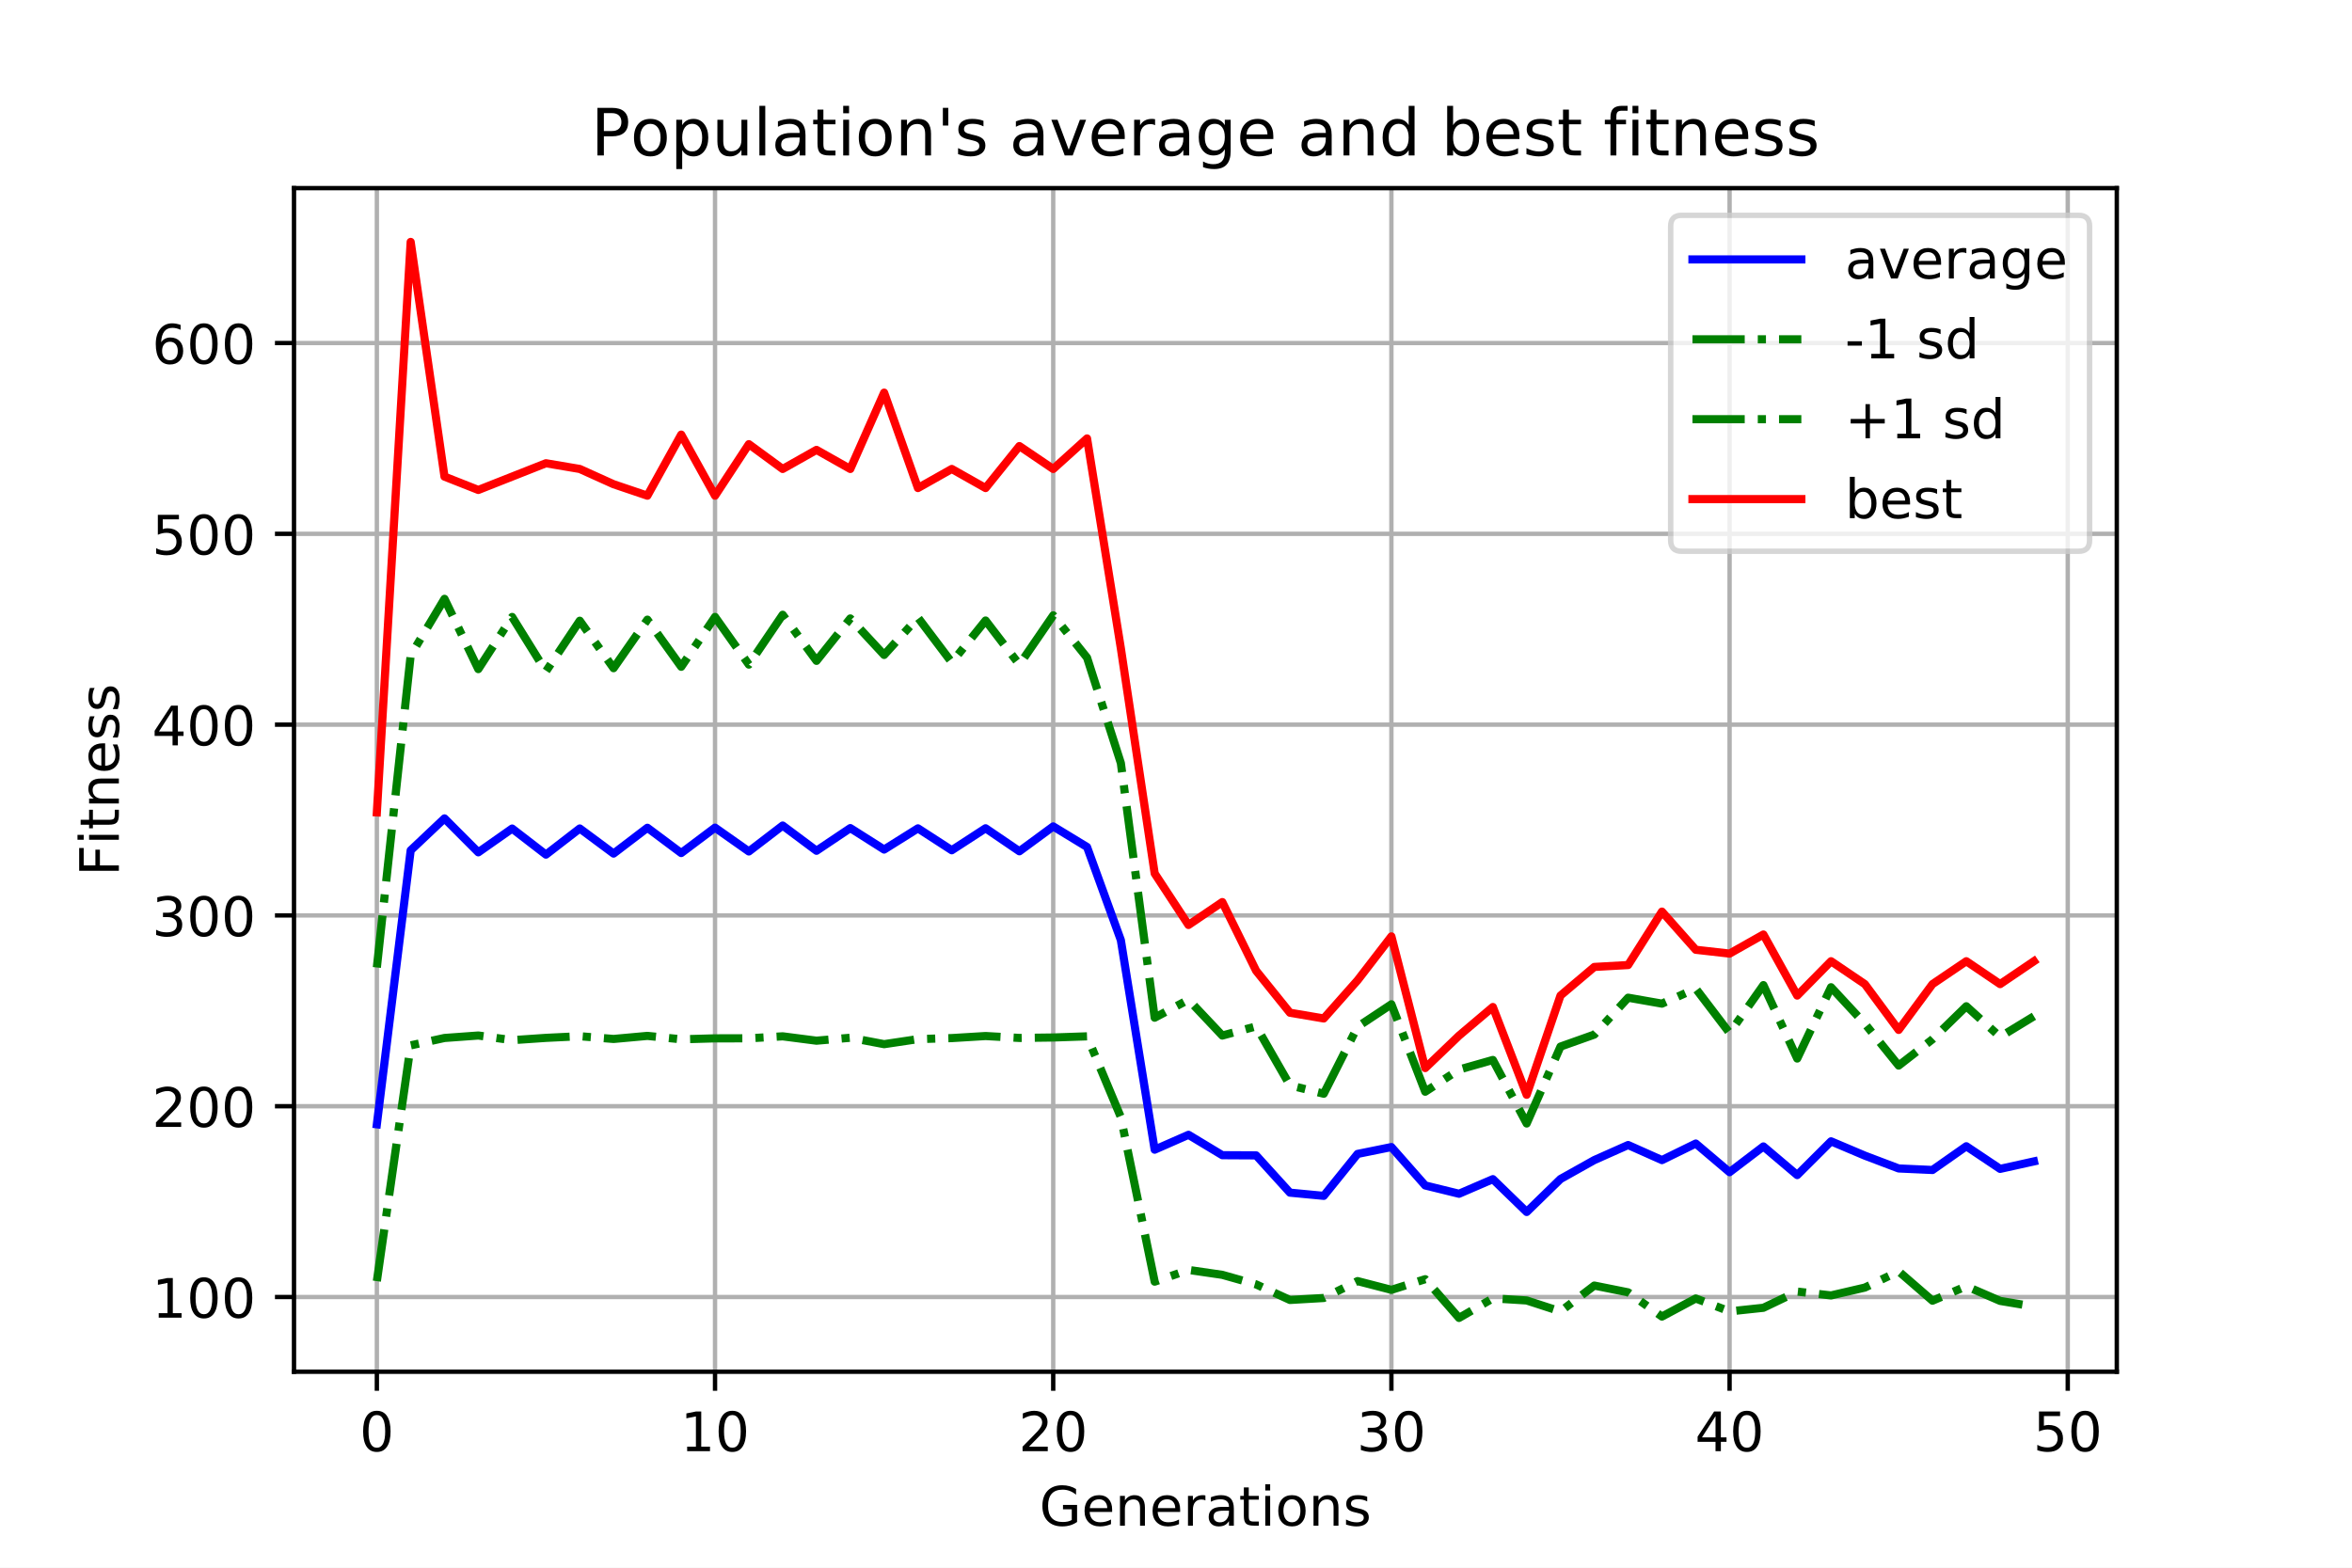
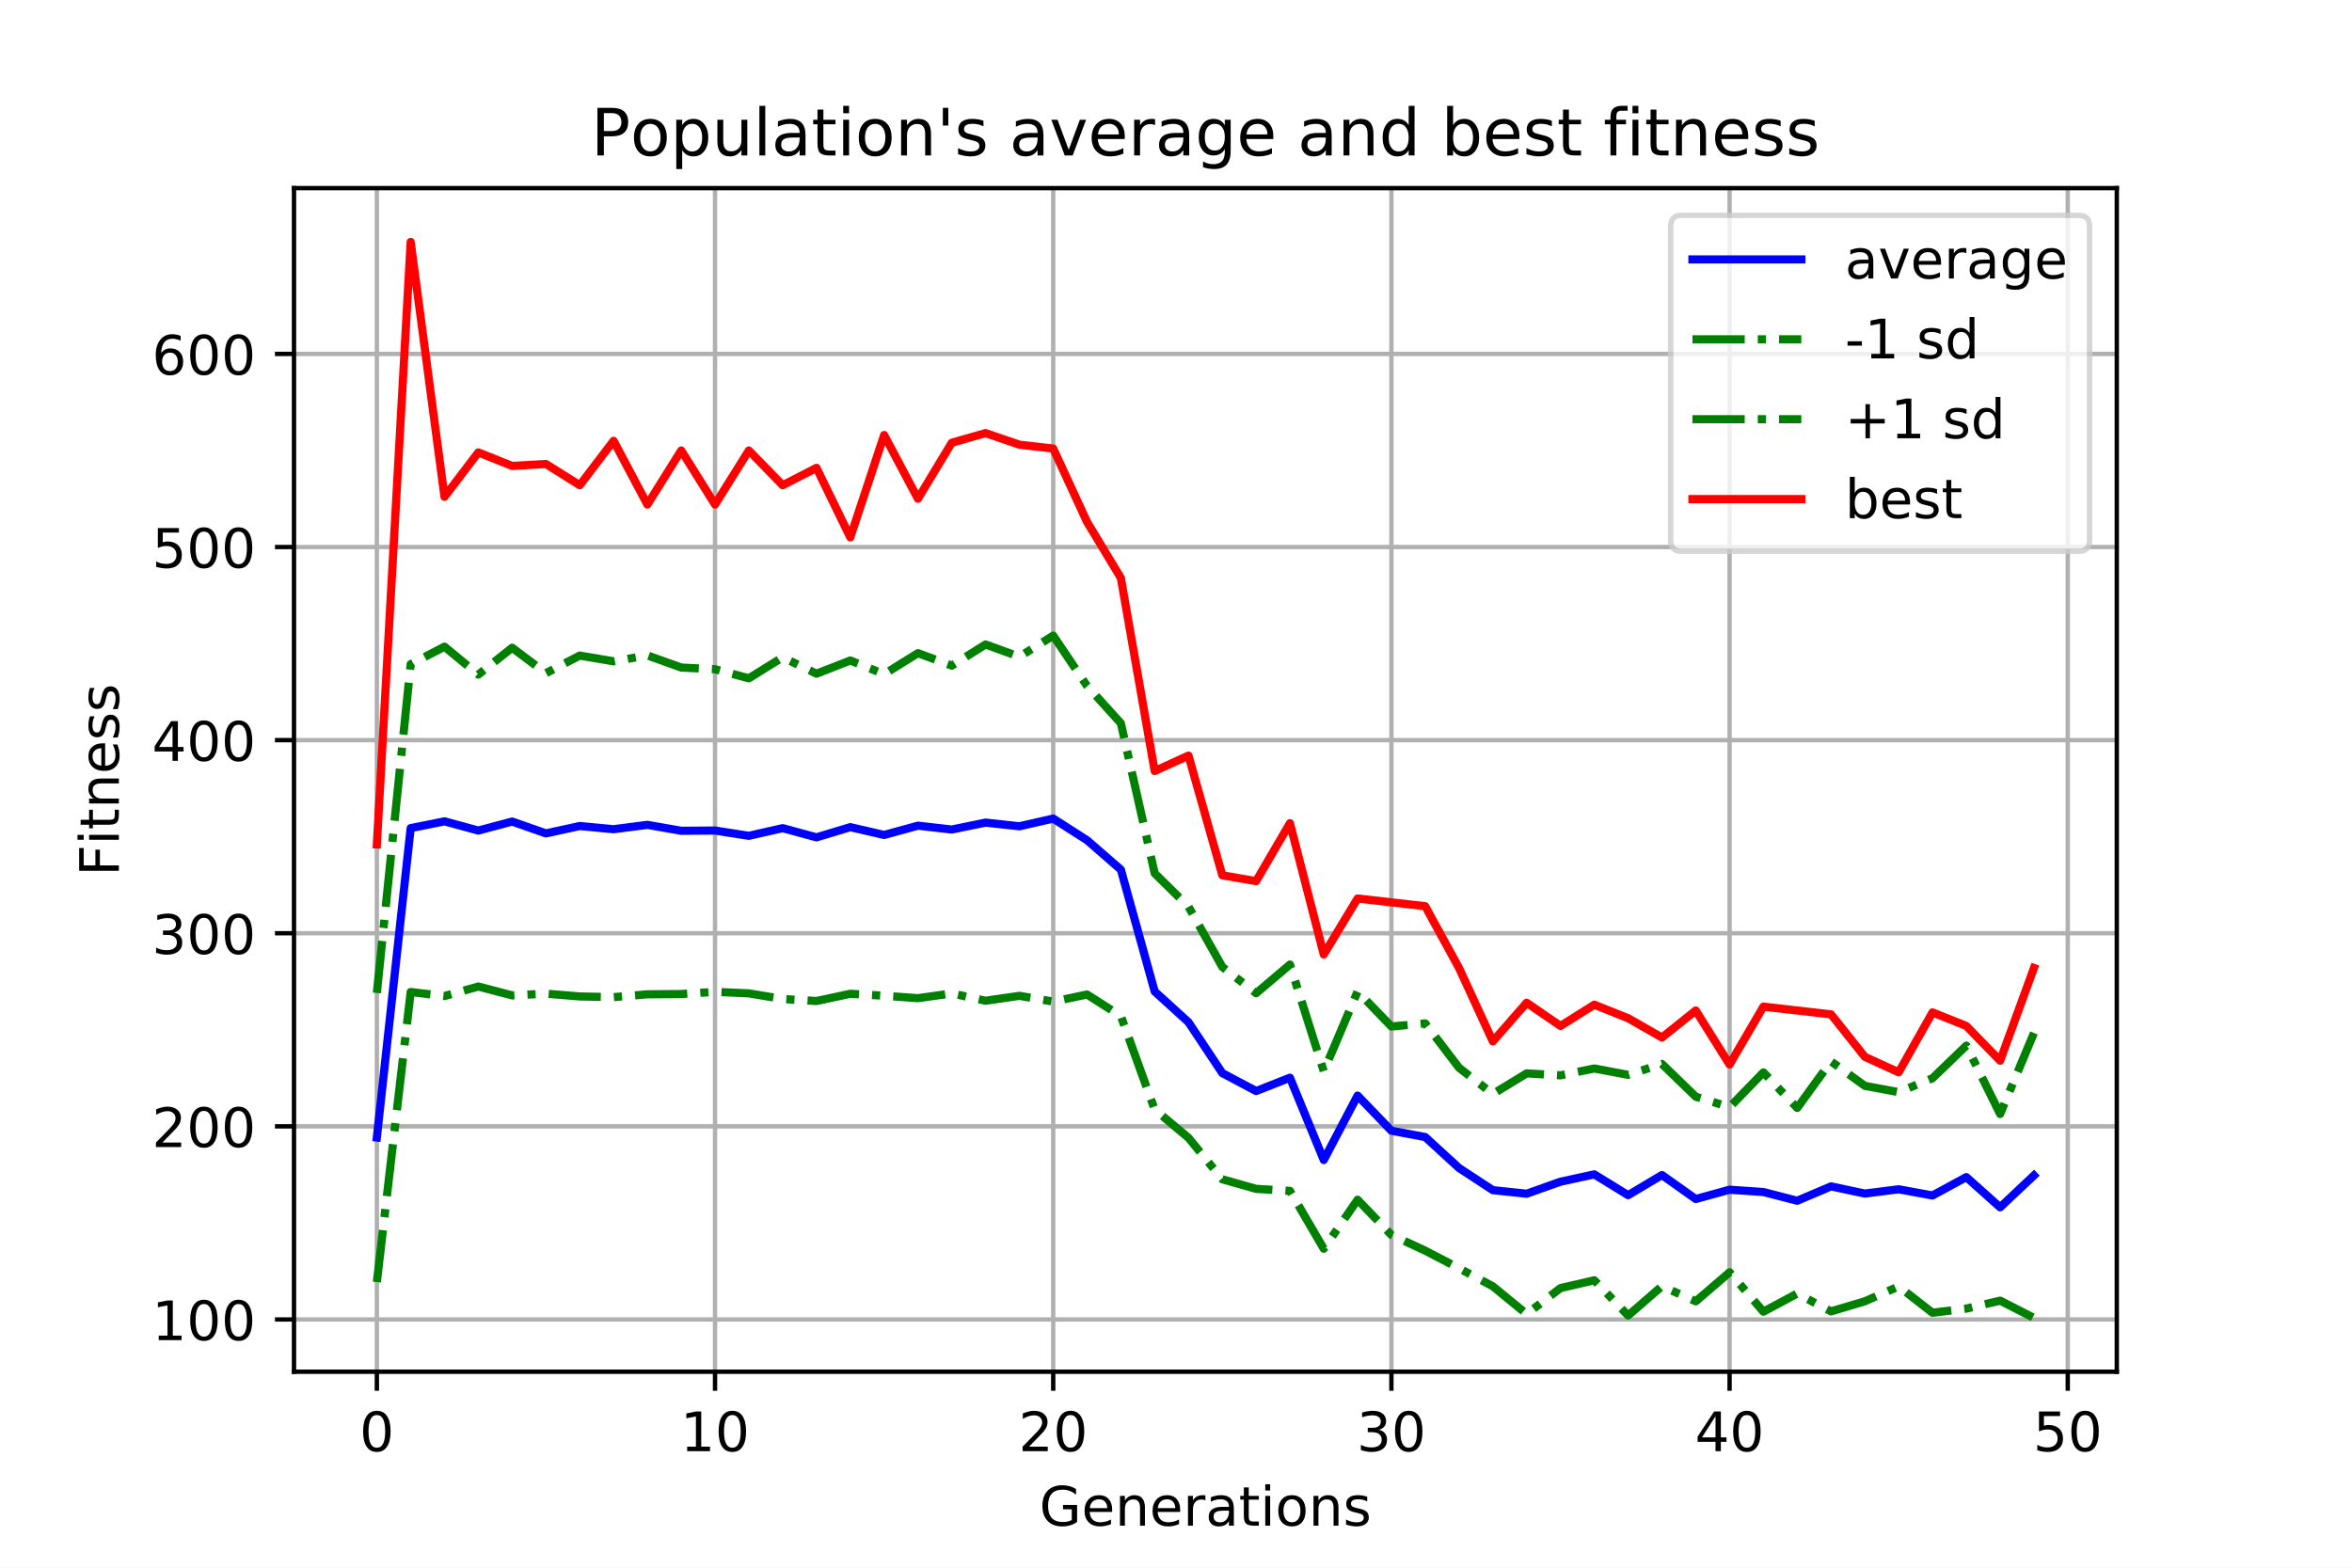
<svg xmlns="http://www.w3.org/2000/svg" xmlns:xlink="http://www.w3.org/1999/xlink" height="288pt" version="1.1" viewBox="0 0 432 288" width="432pt">
  <defs>
    <style type="text/css">
*{stroke-linecap:butt;stroke-linejoin:round;}
  </style>
  </defs>
  <g id="figure_1">
    <g id="patch_1">
      <path d="M 0 288  L 432 288  L 432 0  L 0 0  z " style="fill:#ffffff;" />
    </g>
    <g id="axes_1">
      <g id="patch_2">
        <path d="M 54 252  L 388.8 252  L 388.8 34.56  L 54 34.56  z " style="fill:#ffffff;" />
      </g>
      <g id="matplotlib.axis_1">
        <g id="xtick_1">
          <g id="line2d_1">
-             <path clip-path="url(#pca4f10afa0)" d="M 69.218 252  L 69.218 34.56  " style="fill:none;stroke:#b0b0b0;stroke-linecap:square;stroke-width:0.8;" />
+             <path clip-path="url(#pdd3e256ed2)" d="M 69.218 252  L 69.218 34.56  " style="fill:none;stroke:#b0b0b0;stroke-linecap:square;stroke-width:0.8;" />
          </g>
          <g id="line2d_2">
            <defs>
-               <path d="M 0 0  L 0 3.5  " id="mbcdd4324cb" style="stroke:#000000;stroke-width:0.8;" />
-             </defs>
-             <g>
-               <use style="stroke:#000000;stroke-width:0.8;" x="69.218" xlink:href="#mbcdd4324cb" y="252" />
+               <path d="M 0 0  L 0 3.5  " id="m3b7de9838d" style="stroke:#000000;stroke-width:0.8;" />
+             </defs>
+             <g>
+               <use style="stroke:#000000;stroke-width:0.8;" x="69.218" xlink:href="#m3b7de9838d" y="252" />
            </g>
          </g>
          <g id="text_1">
            <defs>
              <path d="M 31.781 66.406  Q 24.172 66.406 20.328 58.906  Q 16.5 51.422 16.5 36.375  Q 16.5 21.391 20.328 13.891  Q 24.172 6.391 31.781 6.391  Q 39.453 6.391 43.281 13.891  Q 47.125 21.391 47.125 36.375  Q 47.125 51.422 43.281 58.906  Q 39.453 66.406 31.781 66.406  z M 31.781 74.219  Q 44.047 74.219 50.516 64.516  Q 56.984 54.828 56.984 36.375  Q 56.984 17.969 50.516 8.266  Q 44.047 -1.422 31.781 -1.422  Q 19.531 -1.422 13.062 8.266  Q 6.594 17.969 6.594 36.375  Q 6.594 54.828 13.062 64.516  Q 19.531 74.219 31.781 74.219  z " id="DejaVuSans-30" />
            </defs>
            <g transform="translate(66.03693 266.5984)scale(0.1 -0.1)">
              <use xlink:href="#DejaVuSans-30" />
            </g>
          </g>
        </g>
        <g id="xtick_2">
          <g id="line2d_3">
-             <path clip-path="url(#pca4f10afa0)" d="M 131.333 252  L 131.333 34.56  " style="fill:none;stroke:#b0b0b0;stroke-linecap:square;stroke-width:0.8;" />
+             <path clip-path="url(#pdd3e256ed2)" d="M 131.333 252  L 131.333 34.56  " style="fill:none;stroke:#b0b0b0;stroke-linecap:square;stroke-width:0.8;" />
          </g>
          <g id="line2d_4">
            <g>
-               <use style="stroke:#000000;stroke-width:0.8;" x="131.333" xlink:href="#mbcdd4324cb" y="252" />
+               <use style="stroke:#000000;stroke-width:0.8;" x="131.333" xlink:href="#m3b7de9838d" y="252" />
            </g>
          </g>
          <g id="text_2">
            <defs>
              <path d="M 12.406 8.297  L 28.516 8.297  L 28.516 63.922  L 10.984 60.406  L 10.984 69.391  L 28.422 72.906  L 38.281 72.906  L 38.281 8.297  L 54.391 8.297  L 54.391 0  L 12.406 0  z " id="DejaVuSans-31" />
            </defs>
            <g transform="translate(124.9707 266.5984)scale(0.1 -0.1)">
              <use xlink:href="#DejaVuSans-31" />
              <use x="63.623" xlink:href="#DejaVuSans-30" />
            </g>
          </g>
        </g>
        <g id="xtick_3">
          <g id="line2d_5">
-             <path clip-path="url(#pca4f10afa0)" d="M 193.448 252  L 193.448 34.56  " style="fill:none;stroke:#b0b0b0;stroke-linecap:square;stroke-width:0.8;" />
+             <path clip-path="url(#pdd3e256ed2)" d="M 193.448 252  L 193.448 34.56  " style="fill:none;stroke:#b0b0b0;stroke-linecap:square;stroke-width:0.8;" />
          </g>
          <g id="line2d_6">
            <g>
-               <use style="stroke:#000000;stroke-width:0.8;" x="193.448" xlink:href="#mbcdd4324cb" y="252" />
+               <use style="stroke:#000000;stroke-width:0.8;" x="193.448" xlink:href="#m3b7de9838d" y="252" />
            </g>
          </g>
          <g id="text_3">
            <defs>
              <path d="M 19.188 8.297  L 53.609 8.297  L 53.609 0  L 7.328 0  L 7.328 8.297  Q 12.938 14.109 22.625 23.891  Q 32.328 33.688 34.812 36.531  Q 39.547 41.844 41.422 45.531  Q 43.312 49.219 43.312 52.781  Q 43.312 58.594 39.234 62.25  Q 35.156 65.922 28.609 65.922  Q 23.969 65.922 18.812 64.312  Q 13.672 62.703 7.812 59.422  L 7.812 69.391  Q 13.766 71.781 18.938 73  Q 24.125 74.219 28.422 74.219  Q 39.75 74.219 46.484 68.547  Q 53.219 62.891 53.219 53.422  Q 53.219 48.922 51.531 44.891  Q 49.859 40.875 45.406 35.406  Q 44.188 33.984 37.641 27.219  Q 31.109 20.453 19.188 8.297  z " id="DejaVuSans-32" />
            </defs>
            <g transform="translate(187.0857 266.5984)scale(0.1 -0.1)">
              <use xlink:href="#DejaVuSans-32" />
              <use x="63.623" xlink:href="#DejaVuSans-30" />
            </g>
          </g>
        </g>
        <g id="xtick_4">
          <g id="line2d_7">
-             <path clip-path="url(#pca4f10afa0)" d="M 255.563 252  L 255.563 34.56  " style="fill:none;stroke:#b0b0b0;stroke-linecap:square;stroke-width:0.8;" />
+             <path clip-path="url(#pdd3e256ed2)" d="M 255.563 252  L 255.563 34.56  " style="fill:none;stroke:#b0b0b0;stroke-linecap:square;stroke-width:0.8;" />
          </g>
          <g id="line2d_8">
            <g>
-               <use style="stroke:#000000;stroke-width:0.8;" x="255.563" xlink:href="#mbcdd4324cb" y="252" />
+               <use style="stroke:#000000;stroke-width:0.8;" x="255.563" xlink:href="#m3b7de9838d" y="252" />
            </g>
          </g>
          <g id="text_4">
            <defs>
              <path d="M 40.578 39.312  Q 47.656 37.797 51.625 33  Q 55.609 28.219 55.609 21.188  Q 55.609 10.406 48.188 4.484  Q 40.766 -1.422 27.094 -1.422  Q 22.516 -1.422 17.656 -0.516  Q 12.797 0.391 7.625 2.203  L 7.625 11.719  Q 11.719 9.328 16.594 8.109  Q 21.484 6.891 26.812 6.891  Q 36.078 6.891 40.938 10.547  Q 45.797 14.203 45.797 21.188  Q 45.797 27.641 41.281 31.266  Q 36.766 34.906 28.719 34.906  L 20.219 34.906  L 20.219 43.016  L 29.109 43.016  Q 36.375 43.016 40.234 45.922  Q 44.094 48.828 44.094 54.297  Q 44.094 59.906 40.109 62.906  Q 36.141 65.922 28.719 65.922  Q 24.656 65.922 20.016 65.031  Q 15.375 64.156 9.812 62.312  L 9.812 71.094  Q 15.438 72.656 20.344 73.438  Q 25.25 74.219 29.594 74.219  Q 40.828 74.219 47.359 69.109  Q 53.906 64.016 53.906 55.328  Q 53.906 49.266 50.438 45.094  Q 46.969 40.922 40.578 39.312  z " id="DejaVuSans-33" />
            </defs>
            <g transform="translate(249.2008 266.5984)scale(0.1 -0.1)">
              <use xlink:href="#DejaVuSans-33" />
              <use x="63.623" xlink:href="#DejaVuSans-30" />
            </g>
          </g>
        </g>
        <g id="xtick_5">
          <g id="line2d_9">
-             <path clip-path="url(#pca4f10afa0)" d="M 317.678 252  L 317.678 34.56  " style="fill:none;stroke:#b0b0b0;stroke-linecap:square;stroke-width:0.8;" />
+             <path clip-path="url(#pdd3e256ed2)" d="M 317.678 252  L 317.678 34.56  " style="fill:none;stroke:#b0b0b0;stroke-linecap:square;stroke-width:0.8;" />
          </g>
          <g id="line2d_10">
            <g>
-               <use style="stroke:#000000;stroke-width:0.8;" x="317.678" xlink:href="#mbcdd4324cb" y="252" />
+               <use style="stroke:#000000;stroke-width:0.8;" x="317.678" xlink:href="#m3b7de9838d" y="252" />
            </g>
          </g>
          <g id="text_5">
            <defs>
              <path d="M 37.797 64.312  L 12.891 25.391  L 37.797 25.391  z M 35.203 72.906  L 47.609 72.906  L 47.609 25.391  L 58.016 25.391  L 58.016 17.188  L 47.609 17.188  L 47.609 0  L 37.797 0  L 37.797 17.188  L 4.891 17.188  L 4.891 26.703  z " id="DejaVuSans-34" />
            </defs>
            <g transform="translate(311.3158 266.5984)scale(0.1 -0.1)">
              <use xlink:href="#DejaVuSans-34" />
              <use x="63.623" xlink:href="#DejaVuSans-30" />
            </g>
          </g>
        </g>
        <g id="xtick_6">
          <g id="line2d_11">
-             <path clip-path="url(#pca4f10afa0)" d="M 379.793 252  L 379.793 34.56  " style="fill:none;stroke:#b0b0b0;stroke-linecap:square;stroke-width:0.8;" />
+             <path clip-path="url(#pdd3e256ed2)" d="M 379.793 252  L 379.793 34.56  " style="fill:none;stroke:#b0b0b0;stroke-linecap:square;stroke-width:0.8;" />
          </g>
          <g id="line2d_12">
            <g>
-               <use style="stroke:#000000;stroke-width:0.8;" x="379.793" xlink:href="#mbcdd4324cb" y="252" />
+               <use style="stroke:#000000;stroke-width:0.8;" x="379.793" xlink:href="#m3b7de9838d" y="252" />
            </g>
          </g>
          <g id="text_6">
            <defs>
              <path d="M 10.797 72.906  L 49.516 72.906  L 49.516 64.594  L 19.828 64.594  L 19.828 46.734  Q 21.969 47.469 24.109 47.828  Q 26.266 48.188 28.422 48.188  Q 40.625 48.188 47.75 41.5  Q 54.891 34.812 54.891 23.391  Q 54.891 11.625 47.562 5.094  Q 40.234 -1.422 26.906 -1.422  Q 22.312 -1.422 17.547 -0.641  Q 12.797 0.141 7.719 1.703  L 7.719 11.625  Q 12.109 9.234 16.797 8.062  Q 21.484 6.891 26.703 6.891  Q 35.156 6.891 40.078 11.328  Q 45.016 15.766 45.016 23.391  Q 45.016 31 40.078 35.438  Q 35.156 39.891 26.703 39.891  Q 22.75 39.891 18.812 39.016  Q 14.891 38.141 10.797 36.281  z " id="DejaVuSans-35" />
            </defs>
            <g transform="translate(373.4308 266.5984)scale(0.1 -0.1)">
              <use xlink:href="#DejaVuSans-35" />
              <use x="63.623" xlink:href="#DejaVuSans-30" />
            </g>
          </g>
        </g>
        <g id="text_7">
          <defs>
            <path d="M 59.516 10.406  L 59.516 29.984  L 43.406 29.984  L 43.406 38.094  L 69.281 38.094  L 69.281 6.781  Q 63.578 2.734 56.688 0.656  Q 49.812 -1.422 42 -1.422  Q 24.906 -1.422 15.25 8.562  Q 5.609 18.562 5.609 36.375  Q 5.609 54.25 15.25 64.234  Q 24.906 74.219 42 74.219  Q 49.125 74.219 55.547 72.453  Q 61.969 70.703 67.391 67.281  L 67.391 56.781  Q 61.922 61.422 55.766 63.766  Q 49.609 66.109 42.828 66.109  Q 29.438 66.109 22.719 58.641  Q 16.016 51.172 16.016 36.375  Q 16.016 21.625 22.719 14.156  Q 29.438 6.688 42.828 6.688  Q 48.047 6.688 52.141 7.594  Q 56.25 8.5 59.516 10.406  z " id="DejaVuSans-47" />
            <path d="M 56.203 29.594  L 56.203 25.203  L 14.891 25.203  Q 15.484 15.922 20.484 11.062  Q 25.484 6.203 34.422 6.203  Q 39.594 6.203 44.453 7.469  Q 49.312 8.734 54.109 11.281  L 54.109 2.781  Q 49.266 0.734 44.188 -0.344  Q 39.109 -1.422 33.891 -1.422  Q 20.797 -1.422 13.156 6.188  Q 5.516 13.812 5.516 26.812  Q 5.516 40.234 12.766 48.109  Q 20.016 56 32.328 56  Q 43.359 56 49.781 48.891  Q 56.203 41.797 56.203 29.594  z M 47.219 32.234  Q 47.125 39.594 43.094 43.984  Q 39.062 48.391 32.422 48.391  Q 24.906 48.391 20.391 44.141  Q 15.875 39.891 15.188 32.172  z " id="DejaVuSans-65" />
            <path d="M 54.891 33.016  L 54.891 0  L 45.906 0  L 45.906 32.719  Q 45.906 40.484 42.875 44.328  Q 39.844 48.188 33.797 48.188  Q 26.516 48.188 22.312 43.547  Q 18.109 38.922 18.109 30.906  L 18.109 0  L 9.078 0  L 9.078 54.688  L 18.109 54.688  L 18.109 46.188  Q 21.344 51.125 25.703 53.562  Q 30.078 56 35.797 56  Q 45.219 56 50.047 50.172  Q 54.891 44.344 54.891 33.016  z " id="DejaVuSans-6e" />
            <path d="M 41.109 46.297  Q 39.594 47.172 37.812 47.578  Q 36.031 48 33.891 48  Q 26.266 48 22.188 43.047  Q 18.109 38.094 18.109 28.812  L 18.109 0  L 9.078 0  L 9.078 54.688  L 18.109 54.688  L 18.109 46.188  Q 20.953 51.172 25.484 53.578  Q 30.031 56 36.531 56  Q 37.453 56 38.578 55.875  Q 39.703 55.766 41.062 55.516  z " id="DejaVuSans-72" />
            <path d="M 34.281 27.484  Q 23.391 27.484 19.188 25  Q 14.984 22.516 14.984 16.5  Q 14.984 11.719 18.141 8.906  Q 21.297 6.109 26.703 6.109  Q 34.188 6.109 38.703 11.406  Q 43.219 16.703 43.219 25.484  L 43.219 27.484  z M 52.203 31.203  L 52.203 0  L 43.219 0  L 43.219 8.297  Q 40.141 3.328 35.547 0.953  Q 30.953 -1.422 24.312 -1.422  Q 15.922 -1.422 10.953 3.297  Q 6 8.016 6 15.922  Q 6 25.141 12.172 29.828  Q 18.359 34.516 30.609 34.516  L 43.219 34.516  L 43.219 35.406  Q 43.219 41.609 39.141 45  Q 35.062 48.391 27.688 48.391  Q 23 48.391 18.547 47.266  Q 14.109 46.141 10.016 43.891  L 10.016 52.203  Q 14.938 54.109 19.578 55.047  Q 24.219 56 28.609 56  Q 40.484 56 46.344 49.844  Q 52.203 43.703 52.203 31.203  z " id="DejaVuSans-61" />
            <path d="M 18.312 70.219  L 18.312 54.688  L 36.812 54.688  L 36.812 47.703  L 18.312 47.703  L 18.312 18.016  Q 18.312 11.328 20.141 9.422  Q 21.969 7.516 27.594 7.516  L 36.812 7.516  L 36.812 0  L 27.594 0  Q 17.188 0 13.234 3.875  Q 9.281 7.766 9.281 18.016  L 9.281 47.703  L 2.688 47.703  L 2.688 54.688  L 9.281 54.688  L 9.281 70.219  z " id="DejaVuSans-74" />
            <path d="M 9.422 54.688  L 18.406 54.688  L 18.406 0  L 9.422 0  z M 9.422 75.984  L 18.406 75.984  L 18.406 64.594  L 9.422 64.594  z " id="DejaVuSans-69" />
            <path d="M 30.609 48.391  Q 23.391 48.391 19.188 42.75  Q 14.984 37.109 14.984 27.297  Q 14.984 17.484 19.156 11.844  Q 23.344 6.203 30.609 6.203  Q 37.797 6.203 41.984 11.859  Q 46.188 17.531 46.188 27.297  Q 46.188 37.016 41.984 42.703  Q 37.797 48.391 30.609 48.391  z M 30.609 56  Q 42.328 56 49.016 48.375  Q 55.719 40.766 55.719 27.297  Q 55.719 13.875 49.016 6.219  Q 42.328 -1.422 30.609 -1.422  Q 18.844 -1.422 12.172 6.219  Q 5.516 13.875 5.516 27.297  Q 5.516 40.766 12.172 48.375  Q 18.844 56 30.609 56  z " id="DejaVuSans-6f" />
            <path d="M 44.281 53.078  L 44.281 44.578  Q 40.484 46.531 36.375 47.5  Q 32.281 48.484 27.875 48.484  Q 21.188 48.484 17.844 46.438  Q 14.5 44.391 14.5 40.281  Q 14.5 37.156 16.891 35.375  Q 19.281 33.594 26.516 31.984  L 29.594 31.297  Q 39.156 29.25 43.188 25.516  Q 47.219 21.781 47.219 15.094  Q 47.219 7.469 41.188 3.016  Q 35.156 -1.422 24.609 -1.422  Q 20.219 -1.422 15.453 -0.562  Q 10.688 0.297 5.422 2  L 5.422 11.281  Q 10.406 8.688 15.234 7.391  Q 20.062 6.109 24.812 6.109  Q 31.156 6.109 34.562 8.281  Q 37.984 10.453 37.984 14.406  Q 37.984 18.062 35.516 20.016  Q 33.062 21.969 24.703 23.781  L 21.578 24.516  Q 13.234 26.266 9.516 29.906  Q 5.812 33.547 5.812 39.891  Q 5.812 47.609 11.281 51.797  Q 16.75 56 26.812 56  Q 31.781 56 36.172 55.266  Q 40.578 54.547 44.281 53.078  z " id="DejaVuSans-73" />
          </defs>
          <g transform="translate(190.9023 280.2766)scale(0.1 -0.1)">
            <use xlink:href="#DejaVuSans-47" />
            <use x="77.49" xlink:href="#DejaVuSans-65" />
            <use x="139.014" xlink:href="#DejaVuSans-6e" />
            <use x="202.393" xlink:href="#DejaVuSans-65" />
            <use x="263.916" xlink:href="#DejaVuSans-72" />
            <use x="305.029" xlink:href="#DejaVuSans-61" />
            <use x="366.309" xlink:href="#DejaVuSans-74" />
            <use x="405.518" xlink:href="#DejaVuSans-69" />
            <use x="433.301" xlink:href="#DejaVuSans-6f" />
            <use x="494.482" xlink:href="#DejaVuSans-6e" />
            <use x="557.861" xlink:href="#DejaVuSans-73" />
          </g>
        </g>
      </g>
      <g id="matplotlib.axis_2">
        <g id="ytick_1">
          <g id="line2d_13">
-             <path clip-path="url(#pca4f10afa0)" d="M 54 238.276  L 388.8 238.276  " style="fill:none;stroke:#b0b0b0;stroke-linecap:square;stroke-width:0.8;" />
+             <path clip-path="url(#pdd3e256ed2)" d="M 54 242.4  L 388.8 242.4  " style="fill:none;stroke:#b0b0b0;stroke-linecap:square;stroke-width:0.8;" />
          </g>
          <g id="line2d_14">
            <defs>
-               <path d="M 0 0  L -3.5 0  " id="m08b8477916" style="stroke:#000000;stroke-width:0.8;" />
-             </defs>
-             <g>
-               <use style="stroke:#000000;stroke-width:0.8;" x="54" xlink:href="#m08b8477916" y="238.276" />
+               <path d="M 0 0  L -3.5 0  " id="m607a9f5722" style="stroke:#000000;stroke-width:0.8;" />
+             </defs>
+             <g>
+               <use style="stroke:#000000;stroke-width:0.8;" x="54" xlink:href="#m607a9f5722" y="242.4" />
            </g>
          </g>
          <g id="text_8">
-             <g transform="translate(27.9125 242.0748)scale(0.1 -0.1)">
+             <g transform="translate(27.9125 246.1989)scale(0.1 -0.1)">
              <use xlink:href="#DejaVuSans-31" />
              <use x="63.623" xlink:href="#DejaVuSans-30" />
              <use x="127.246" xlink:href="#DejaVuSans-30" />
            </g>
          </g>
        </g>
        <g id="ytick_2">
          <g id="line2d_15">
-             <path clip-path="url(#pca4f10afa0)" d="M 54 203.225  L 388.8 203.225  " style="fill:none;stroke:#b0b0b0;stroke-linecap:square;stroke-width:0.8;" />
+             <path clip-path="url(#pdd3e256ed2)" d="M 54 206.924  L 388.8 206.924  " style="fill:none;stroke:#b0b0b0;stroke-linecap:square;stroke-width:0.8;" />
          </g>
          <g id="line2d_16">
            <g>
-               <use style="stroke:#000000;stroke-width:0.8;" x="54" xlink:href="#m08b8477916" y="203.225" />
+               <use style="stroke:#000000;stroke-width:0.8;" x="54" xlink:href="#m607a9f5722" y="206.924" />
            </g>
          </g>
          <g id="text_9">
-             <g transform="translate(27.9125 207.0238)scale(0.1 -0.1)">
+             <g transform="translate(27.9125 210.7229)scale(0.1 -0.1)">
              <use xlink:href="#DejaVuSans-32" />
              <use x="63.623" xlink:href="#DejaVuSans-30" />
              <use x="127.246" xlink:href="#DejaVuSans-30" />
            </g>
          </g>
        </g>
        <g id="ytick_3">
          <g id="line2d_17">
-             <path clip-path="url(#pca4f10afa0)" d="M 54 168.174  L 388.8 168.174  " style="fill:none;stroke:#b0b0b0;stroke-linecap:square;stroke-width:0.8;" />
+             <path clip-path="url(#pdd3e256ed2)" d="M 54 171.448  L 388.8 171.448  " style="fill:none;stroke:#b0b0b0;stroke-linecap:square;stroke-width:0.8;" />
          </g>
          <g id="line2d_18">
            <g>
-               <use style="stroke:#000000;stroke-width:0.8;" x="54" xlink:href="#m08b8477916" y="168.174" />
+               <use style="stroke:#000000;stroke-width:0.8;" x="54" xlink:href="#m607a9f5722" y="171.448" />
            </g>
          </g>
          <g id="text_10">
-             <g transform="translate(27.9125 171.9728)scale(0.1 -0.1)">
+             <g transform="translate(27.9125 175.2469)scale(0.1 -0.1)">
              <use xlink:href="#DejaVuSans-33" />
              <use x="63.623" xlink:href="#DejaVuSans-30" />
              <use x="127.246" xlink:href="#DejaVuSans-30" />
            </g>
          </g>
        </g>
        <g id="ytick_4">
          <g id="line2d_19">
-             <path clip-path="url(#pca4f10afa0)" d="M 54 133.123  L 388.8 133.123  " style="fill:none;stroke:#b0b0b0;stroke-linecap:square;stroke-width:0.8;" />
+             <path clip-path="url(#pdd3e256ed2)" d="M 54 135.972  L 388.8 135.972  " style="fill:none;stroke:#b0b0b0;stroke-linecap:square;stroke-width:0.8;" />
          </g>
          <g id="line2d_20">
            <g>
-               <use style="stroke:#000000;stroke-width:0.8;" x="54" xlink:href="#m08b8477916" y="133.123" />
+               <use style="stroke:#000000;stroke-width:0.8;" x="54" xlink:href="#m607a9f5722" y="135.972" />
            </g>
          </g>
          <g id="text_11">
-             <g transform="translate(27.9125 136.9218)scale(0.1 -0.1)">
+             <g transform="translate(27.9125 139.7709)scale(0.1 -0.1)">
              <use xlink:href="#DejaVuSans-34" />
              <use x="63.623" xlink:href="#DejaVuSans-30" />
              <use x="127.246" xlink:href="#DejaVuSans-30" />
            </g>
          </g>
        </g>
        <g id="ytick_5">
          <g id="line2d_21">
-             <path clip-path="url(#pca4f10afa0)" d="M 54 98.072  L 388.8 98.072  " style="fill:none;stroke:#b0b0b0;stroke-linecap:square;stroke-width:0.8;" />
+             <path clip-path="url(#pdd3e256ed2)" d="M 54 100.496  L 388.8 100.496  " style="fill:none;stroke:#b0b0b0;stroke-linecap:square;stroke-width:0.8;" />
          </g>
          <g id="line2d_22">
            <g>
-               <use style="stroke:#000000;stroke-width:0.8;" x="54" xlink:href="#m08b8477916" y="98.072" />
+               <use style="stroke:#000000;stroke-width:0.8;" x="54" xlink:href="#m607a9f5722" y="100.496" />
            </g>
          </g>
          <g id="text_12">
-             <g transform="translate(27.9125 101.8708)scale(0.1 -0.1)">
+             <g transform="translate(27.9125 104.2949)scale(0.1 -0.1)">
              <use xlink:href="#DejaVuSans-35" />
              <use x="63.623" xlink:href="#DejaVuSans-30" />
              <use x="127.246" xlink:href="#DejaVuSans-30" />
            </g>
          </g>
        </g>
        <g id="ytick_6">
          <g id="line2d_23">
-             <path clip-path="url(#pca4f10afa0)" d="M 54 63.021  L 388.8 63.021  " style="fill:none;stroke:#b0b0b0;stroke-linecap:square;stroke-width:0.8;" />
+             <path clip-path="url(#pdd3e256ed2)" d="M 54 65.02  L 388.8 65.02  " style="fill:none;stroke:#b0b0b0;stroke-linecap:square;stroke-width:0.8;" />
          </g>
          <g id="line2d_24">
            <g>
-               <use style="stroke:#000000;stroke-width:0.8;" x="54" xlink:href="#m08b8477916" y="63.021" />
+               <use style="stroke:#000000;stroke-width:0.8;" x="54" xlink:href="#m607a9f5722" y="65.02" />
            </g>
          </g>
          <g id="text_13">
            <defs>
              <path d="M 33.016 40.375  Q 26.375 40.375 22.484 35.828  Q 18.609 31.297 18.609 23.391  Q 18.609 15.531 22.484 10.953  Q 26.375 6.391 33.016 6.391  Q 39.656 6.391 43.531 10.953  Q 47.406 15.531 47.406 23.391  Q 47.406 31.297 43.531 35.828  Q 39.656 40.375 33.016 40.375  z M 52.594 71.297  L 52.594 62.312  Q 48.875 64.062 45.094 64.984  Q 41.312 65.922 37.594 65.922  Q 27.828 65.922 22.672 59.328  Q 17.531 52.734 16.797 39.406  Q 19.672 43.656 24.016 45.922  Q 28.375 48.188 33.594 48.188  Q 44.578 48.188 50.953 41.516  Q 57.328 34.859 57.328 23.391  Q 57.328 12.156 50.688 5.359  Q 44.047 -1.422 33.016 -1.422  Q 20.359 -1.422 13.672 8.266  Q 6.984 17.969 6.984 36.375  Q 6.984 53.656 15.188 63.938  Q 23.391 74.219 37.203 74.219  Q 40.922 74.219 44.703 73.484  Q 48.484 72.75 52.594 71.297  z " id="DejaVuSans-36" />
            </defs>
-             <g transform="translate(27.9125 66.81987)scale(0.1 -0.1)">
+             <g transform="translate(27.9125 68.81893)scale(0.1 -0.1)">
              <use xlink:href="#DejaVuSans-36" />
              <use x="63.623" xlink:href="#DejaVuSans-30" />
              <use x="127.246" xlink:href="#DejaVuSans-30" />
            </g>
          </g>
        </g>
        <g id="text_14">
          <defs>
            <path d="M 9.812 72.906  L 51.703 72.906  L 51.703 64.594  L 19.672 64.594  L 19.672 43.109  L 48.578 43.109  L 48.578 34.812  L 19.672 34.812  L 19.672 0  L 9.812 0  z " id="DejaVuSans-46" />
          </defs>
          <g transform="translate(21.83281 160.9542)rotate(-90)scale(0.1 -0.1)">
            <use xlink:href="#DejaVuSans-46" />
            <use x="57.41" xlink:href="#DejaVuSans-69" />
            <use x="85.193" xlink:href="#DejaVuSans-74" />
            <use x="124.402" xlink:href="#DejaVuSans-6e" />
            <use x="187.781" xlink:href="#DejaVuSans-65" />
            <use x="249.305" xlink:href="#DejaVuSans-73" />
            <use x="301.404" xlink:href="#DejaVuSans-73" />
          </g>
        </g>
      </g>
      <g id="line2d_25">
-         <path clip-path="url(#pca4f10afa0)" d="M 69.218 206.547  L 75.43 156.221  L 81.641 150.35  L 87.853 156.579  L 94.064 152.215  L 100.276 157.003  L 106.487 152.201  L 112.699 156.81  L 118.91 152.071  L 125.122 156.712  L 131.333 152.047  L 137.545 156.421  L 143.756 151.661  L 149.968 156.295  L 156.179 152.131  L 162.391 156.07  L 168.602 152.176  L 174.814 156.2  L 181.025 152.162  L 187.237 156.389  L 193.448 151.822  L 199.66 155.601  L 205.871 172.714  L 212.083 211.207  L 218.294 208.475  L 224.506 212.221  L 230.717 212.255  L 236.929 219.102  L 243.14 219.691  L 249.352 211.987  L 255.563 210.728  L 261.775 217.781  L 267.986 219.304  L 274.198 216.623  L 280.409 222.652  L 286.621 216.596  L 292.832 213.118  L 299.044 210.352  L 305.255 213.121  L 311.467 210.081  L 317.678 215.341  L 323.89 210.614  L 330.101 215.871  L 336.313 209.674  L 342.524 212.303  L 348.736 214.658  L 354.947 214.939  L 361.159 210.578  L 367.37 214.735  L 373.582 213.361  " style="fill:none;stroke:#0000ff;stroke-linecap:square;stroke-width:1.5;" />
+         <path clip-path="url(#pdd3e256ed2)" d="M 69.218 208.974  L 75.43 152.135  L 81.641 150.889  L 87.853 152.582  L 94.064 150.928  L 100.276 153.103  L 106.487 151.748  L 112.699 152.337  L 118.91 151.535  L 125.122 152.624  L 131.333 152.578  L 137.545 153.55  L 143.756 152.138  L 149.968 153.83  L 156.179 151.954  L 162.391 153.39  L 168.602 151.684  L 174.814 152.394  L 181.025 151.12  L 187.237 151.798  L 193.448 150.382  L 199.66 154.355  L 205.871 159.759  L 212.083 182.133  L 218.294 187.791  L 224.506 197.14  L 230.717 200.435  L 236.929 197.986  L 243.14 213.104  L 249.352 201.272  L 255.563 207.725  L 261.775 208.888  L 267.986 214.575  L 274.198 218.645  L 280.409 219.297  L 286.621 217.091  L 292.832 215.745  L 299.044 219.567  L 305.255 215.868  L 311.467 220.272  L 317.678 218.561  L 323.89 218.986  L 330.101 220.589  L 336.313 217.95  L 342.524 219.269  L 348.736 218.482  L 354.947 219.624  L 361.159 216.247  L 367.37 221.795  L 373.582 215.942  " style="fill:none;stroke:#0000ff;stroke-linecap:square;stroke-width:1.5;" />
      </g>
      <g id="line2d_26">
-         <path clip-path="url(#pca4f10afa0)" d="M 69.218 235.36  L 75.43 192.047  L 81.641 190.687  L 87.853 190.234  L 94.064 191.091  L 100.276 190.667  L 106.487 190.365  L 112.699 190.868  L 118.91 190.303  L 125.122 190.931  L 131.333 190.756  L 137.545 190.75  L 143.756 190.384  L 149.968 191.186  L 156.179 190.646  L 162.391 191.824  L 168.602 190.897  L 174.814 190.708  L 181.025 190.329  L 187.237 190.68  L 193.448 190.599  L 199.66 190.386  L 205.871 205.242  L 212.083 235.452  L 218.294 233.295  L 224.506 234.201  L 230.717 235.957  L 236.929 238.816  L 243.14 238.452  L 249.352 235.352  L 255.563 236.956  L 261.775 235.002  L 267.986 242.116  L 274.198 238.52  L 280.409 238.906  L 286.621 240.924  L 292.832 236.172  L 299.044 237.418  L 305.255 241.867  L 311.467 238.546  L 317.678 240.916  L 323.89 240.252  L 330.101 237.277  L 336.313 237.984  L 342.524 236.541  L 348.736 233.56  L 354.947 238.951  L 361.159 236.297  L 367.37 238.988  L 373.582 240.025  " style="fill:none;stroke:#008000;stroke-dasharray:9.6,2.4,1.5,2.4;stroke-dashoffset:0;stroke-width:1.5;" />
+         <path clip-path="url(#pdd3e256ed2)" d="M 69.218 235.534  L 75.43 182.242  L 81.641 182.982  L 87.853 181.235  L 94.064 182.86  L 100.276 182.546  L 106.487 183.059  L 112.699 183.183  L 118.91 182.666  L 125.122 182.616  L 131.333 182.211  L 137.545 182.49  L 143.756 183.529  L 149.968 183.895  L 156.179 182.567  L 162.391 182.93  L 168.602 183.375  L 174.814 182.505  L 181.025 183.845  L 187.237 182.946  L 193.448 183.997  L 199.66 182.703  L 205.871 186.659  L 212.083 203.824  L 218.294 209.026  L 224.506 216.649  L 230.717 218.406  L 236.929 218.774  L 243.14 229.405  L 249.352 220.403  L 255.563 226.872  L 261.775 229.76  L 267.986 232.991  L 274.198 236.311  L 280.409 241.402  L 286.621 236.632  L 292.832 235.199  L 299.044 241.673  L 305.255 236.279  L 311.467 239.071  L 317.678 233.731  L 323.89 240.963  L 330.101 237.642  L 336.313 240.913  L 342.524 239.06  L 348.736 236.327  L 354.947 241.165  L 361.159 240.404  L 367.37 238.943  L 373.582 242.116  " style="fill:none;stroke:#008000;stroke-dasharray:9.6,2.4,1.5,2.4;stroke-dashoffset:0;stroke-width:1.5;" />
      </g>
      <g id="line2d_27">
-         <path clip-path="url(#pca4f10afa0)" d="M 69.218 177.735  L 75.43 120.396  L 81.641 110.013  L 87.853 122.923  L 94.064 113.339  L 100.276 123.339  L 106.487 114.037  L 112.699 122.753  L 118.91 113.839  L 125.122 122.493  L 131.333 113.337  L 137.545 122.092  L 143.756 112.938  L 149.968 121.404  L 156.179 113.615  L 162.391 120.317  L 168.602 113.455  L 174.814 121.693  L 181.025 113.995  L 187.237 122.099  L 193.448 113.046  L 199.66 120.815  L 205.871 140.185  L 212.083 186.962  L 218.294 183.656  L 224.506 190.241  L 230.717 188.554  L 236.929 199.388  L 243.14 200.93  L 249.352 188.622  L 255.563 184.5  L 261.775 200.56  L 267.986 196.492  L 274.198 194.726  L 280.409 206.397  L 286.621 192.269  L 292.832 190.063  L 299.044 183.286  L 305.255 184.376  L 311.467 181.615  L 317.678 189.767  L 323.89 180.976  L 330.101 194.465  L 336.313 181.364  L 342.524 188.064  L 348.736 195.756  L 354.947 190.927  L 361.159 184.86  L 367.37 190.483  L 373.582 186.698  " style="fill:none;stroke:#008000;stroke-dasharray:9.6,2.4,1.5,2.4;stroke-dashoffset:0;stroke-width:1.5;" />
+         <path clip-path="url(#pdd3e256ed2)" d="M 69.218 182.414  L 75.43 122.027  L 81.641 118.797  L 87.853 123.928  L 94.064 118.997  L 100.276 123.66  L 106.487 120.437  L 112.699 121.491  L 118.91 120.404  L 125.122 122.632  L 131.333 122.945  L 137.545 124.61  L 143.756 120.748  L 149.968 123.765  L 156.179 121.34  L 162.391 123.851  L 168.602 119.993  L 174.814 122.282  L 181.025 118.395  L 187.237 120.649  L 193.448 116.767  L 199.66 126.008  L 205.871 132.86  L 212.083 160.441  L 218.294 166.557  L 224.506 177.631  L 230.717 182.464  L 236.929 177.198  L 243.14 196.802  L 249.352 182.142  L 255.563 188.578  L 261.775 188.017  L 267.986 196.159  L 274.198 200.979  L 280.409 197.191  L 286.621 197.55  L 292.832 196.29  L 299.044 197.462  L 305.255 195.456  L 311.467 201.474  L 317.678 203.392  L 323.89 197.008  L 330.101 203.536  L 336.313 194.986  L 342.524 199.479  L 348.736 200.636  L 354.947 198.083  L 361.159 192.09  L 367.37 204.648  L 373.582 189.767  " style="fill:none;stroke:#008000;stroke-dasharray:9.6,2.4,1.5,2.4;stroke-dashoffset:0;stroke-width:1.5;" />
      </g>
      <g id="line2d_28">
-         <path clip-path="url(#pca4f10afa0)" d="M 69.218 149.246  L 75.43 44.444  L 81.641 87.556  L 87.853 90.01  L 94.064 87.556  L 100.276 85.103  L 106.487 86.154  L 112.699 88.958  L 118.91 91.061  L 125.122 79.845  L 131.333 91.061  L 137.545 81.598  L 143.756 86.154  L 149.968 82.649  L 156.179 86.154  L 162.391 72.134  L 168.602 89.659  L 174.814 86.154  L 181.025 89.659  L 187.237 81.948  L 193.448 86.154  L 199.66 80.546  L 205.871 119.102  L 212.083 160.462  L 218.294 169.926  L 224.506 165.72  L 230.717 178.338  L 236.929 186.05  L 243.14 187.101  L 249.352 180.091  L 255.563 172.029  L 261.775 196.214  L 267.986 190.256  L 274.198 184.998  L 280.409 201.121  L 286.621 182.895  L 292.832 177.637  L 299.044 177.287  L 305.255 167.473  L 311.467 174.483  L 317.678 175.184  L 323.89 171.679  L 330.101 182.895  L 336.313 176.586  L 342.524 180.792  L 348.736 189.204  L 354.947 180.792  L 361.159 176.586  L 367.37 180.792  L 373.582 176.586  " style="fill:none;stroke:#ff0000;stroke-linecap:square;stroke-width:1.5;" />
+         <path clip-path="url(#pdd3e256ed2)" d="M 69.218 155.129  L 75.43 44.444  L 81.641 91.272  L 87.853 83.112  L 94.064 85.596  L 100.276 85.241  L 106.487 89.143  L 112.699 80.984  L 118.91 92.691  L 125.122 82.758  L 131.333 92.691  L 137.545 82.758  L 143.756 89.143  L 149.968 85.951  L 156.179 98.722  L 162.391 79.92  L 168.602 91.627  L 174.814 81.339  L 181.025 79.565  L 187.237 81.693  L 193.448 82.403  L 199.66 95.884  L 205.871 106.172  L 212.083 141.648  L 218.294 138.81  L 224.506 160.805  L 230.717 161.869  L 236.929 151.226  L 243.14 175.35  L 249.352 165.062  L 255.563 165.772  L 261.775 166.481  L 267.986 177.833  L 274.198 191.314  L 280.409 184.219  L 286.621 188.476  L 292.832 184.574  L 299.044 187.057  L 305.255 190.605  L 311.467 185.638  L 317.678 195.571  L 323.89 184.929  L 330.101 185.638  L 336.313 186.348  L 342.524 194.152  L 348.736 196.99  L 354.947 185.993  L 361.159 188.476  L 367.37 194.862  L 373.582 177.833  " style="fill:none;stroke:#ff0000;stroke-linecap:square;stroke-width:1.5;" />
      </g>
      <g id="patch_3">
        <path d="M 54 252  L 54 34.56  " style="fill:none;stroke:#000000;stroke-linecap:square;stroke-linejoin:miter;stroke-width:0.8;" />
      </g>
      <g id="patch_4">
        <path d="M 388.8 252  L 388.8 34.56  " style="fill:none;stroke:#000000;stroke-linecap:square;stroke-linejoin:miter;stroke-width:0.8;" />
      </g>
      <g id="patch_5">
        <path d="M 54 252  L 388.8 252  " style="fill:none;stroke:#000000;stroke-linecap:square;stroke-linejoin:miter;stroke-width:0.8;" />
      </g>
      <g id="patch_6">
        <path d="M 54 34.56  L 388.8 34.56  " style="fill:none;stroke:#000000;stroke-linecap:square;stroke-linejoin:miter;stroke-width:0.8;" />
      </g>
      <g id="text_15">
        <defs>
          <path d="M 19.672 64.797  L 19.672 37.406  L 32.078 37.406  Q 38.969 37.406 42.719 40.969  Q 46.484 44.531 46.484 51.125  Q 46.484 57.672 42.719 61.234  Q 38.969 64.797 32.078 64.797  z M 9.812 72.906  L 32.078 72.906  Q 44.344 72.906 50.609 67.359  Q 56.891 61.812 56.891 51.125  Q 56.891 40.328 50.609 34.812  Q 44.344 29.297 32.078 29.297  L 19.672 29.297  L 19.672 0  L 9.812 0  z " id="DejaVuSans-50" />
          <path d="M 18.109 8.203  L 18.109 -20.797  L 9.078 -20.797  L 9.078 54.688  L 18.109 54.688  L 18.109 46.391  Q 20.953 51.266 25.266 53.625  Q 29.594 56 35.594 56  Q 45.562 56 51.781 48.094  Q 58.016 40.188 58.016 27.297  Q 58.016 14.406 51.781 6.484  Q 45.562 -1.422 35.594 -1.422  Q 29.594 -1.422 25.266 0.953  Q 20.953 3.328 18.109 8.203  z M 48.688 27.297  Q 48.688 37.203 44.609 42.844  Q 40.531 48.484 33.406 48.484  Q 26.266 48.484 22.188 42.844  Q 18.109 37.203 18.109 27.297  Q 18.109 17.391 22.188 11.75  Q 26.266 6.109 33.406 6.109  Q 40.531 6.109 44.609 11.75  Q 48.688 17.391 48.688 27.297  z " id="DejaVuSans-70" />
          <path d="M 8.5 21.578  L 8.5 54.688  L 17.484 54.688  L 17.484 21.922  Q 17.484 14.156 20.5 10.266  Q 23.531 6.391 29.594 6.391  Q 36.859 6.391 41.078 11.031  Q 45.312 15.672 45.312 23.688  L 45.312 54.688  L 54.297 54.688  L 54.297 0  L 45.312 0  L 45.312 8.406  Q 42.047 3.422 37.719 1  Q 33.406 -1.422 27.688 -1.422  Q 18.266 -1.422 13.375 4.438  Q 8.5 10.297 8.5 21.578  z M 31.109 56  z " id="DejaVuSans-75" />
          <path d="M 9.422 75.984  L 18.406 75.984  L 18.406 0  L 9.422 0  z " id="DejaVuSans-6c" />
          <path d="M 17.922 72.906  L 17.922 45.797  L 9.625 45.797  L 9.625 72.906  z " id="DejaVuSans-27" />
          <path id="DejaVuSans-20" />
          <path d="M 2.984 54.688  L 12.5 54.688  L 29.594 8.797  L 46.688 54.688  L 56.203 54.688  L 35.688 0  L 23.484 0  z " id="DejaVuSans-76" />
          <path d="M 45.406 27.984  Q 45.406 37.75 41.375 43.109  Q 37.359 48.484 30.078 48.484  Q 22.859 48.484 18.828 43.109  Q 14.797 37.75 14.797 27.984  Q 14.797 18.266 18.828 12.891  Q 22.859 7.516 30.078 7.516  Q 37.359 7.516 41.375 12.891  Q 45.406 18.266 45.406 27.984  z M 54.391 6.781  Q 54.391 -7.172 48.188 -13.984  Q 42 -20.797 29.203 -20.797  Q 24.469 -20.797 20.266 -20.094  Q 16.062 -19.391 12.109 -17.922  L 12.109 -9.188  Q 16.062 -11.328 19.922 -12.344  Q 23.781 -13.375 27.781 -13.375  Q 36.625 -13.375 41.016 -8.766  Q 45.406 -4.156 45.406 5.172  L 45.406 9.625  Q 42.625 4.781 38.281 2.391  Q 33.938 0 27.875 0  Q 17.828 0 11.672 7.656  Q 5.516 15.328 5.516 27.984  Q 5.516 40.672 11.672 48.328  Q 17.828 56 27.875 56  Q 33.938 56 38.281 53.609  Q 42.625 51.219 45.406 46.391  L 45.406 54.688  L 54.391 54.688  z " id="DejaVuSans-67" />
          <path d="M 45.406 46.391  L 45.406 75.984  L 54.391 75.984  L 54.391 0  L 45.406 0  L 45.406 8.203  Q 42.578 3.328 38.25 0.953  Q 33.938 -1.422 27.875 -1.422  Q 17.969 -1.422 11.734 6.484  Q 5.516 14.406 5.516 27.297  Q 5.516 40.188 11.734 48.094  Q 17.969 56 27.875 56  Q 33.938 56 38.25 53.625  Q 42.578 51.266 45.406 46.391  z M 14.797 27.297  Q 14.797 17.391 18.875 11.75  Q 22.953 6.109 30.078 6.109  Q 37.203 6.109 41.297 11.75  Q 45.406 17.391 45.406 27.297  Q 45.406 37.203 41.297 42.844  Q 37.203 48.484 30.078 48.484  Q 22.953 48.484 18.875 42.844  Q 14.797 37.203 14.797 27.297  z " id="DejaVuSans-64" />
          <path d="M 48.688 27.297  Q 48.688 37.203 44.609 42.844  Q 40.531 48.484 33.406 48.484  Q 26.266 48.484 22.188 42.844  Q 18.109 37.203 18.109 27.297  Q 18.109 17.391 22.188 11.75  Q 26.266 6.109 33.406 6.109  Q 40.531 6.109 44.609 11.75  Q 48.688 17.391 48.688 27.297  z M 18.109 46.391  Q 20.953 51.266 25.266 53.625  Q 29.594 56 35.594 56  Q 45.562 56 51.781 48.094  Q 58.016 40.188 58.016 27.297  Q 58.016 14.406 51.781 6.484  Q 45.562 -1.422 35.594 -1.422  Q 29.594 -1.422 25.266 0.953  Q 20.953 3.328 18.109 8.203  L 18.109 0  L 9.078 0  L 9.078 75.984  L 18.109 75.984  z " id="DejaVuSans-62" />
          <path d="M 37.109 75.984  L 37.109 68.5  L 28.516 68.5  Q 23.688 68.5 21.797 66.547  Q 19.922 64.594 19.922 59.516  L 19.922 54.688  L 34.719 54.688  L 34.719 47.703  L 19.922 47.703  L 19.922 0  L 10.891 0  L 10.891 47.703  L 2.297 47.703  L 2.297 54.688  L 10.891 54.688  L 10.891 58.5  Q 10.891 67.625 15.141 71.797  Q 19.391 75.984 28.609 75.984  z " id="DejaVuSans-66" />
        </defs>
        <g transform="translate(108.555 28.56)scale(0.12 -0.12)">
          <use xlink:href="#DejaVuSans-50" />
          <use x="60.256" xlink:href="#DejaVuSans-6f" />
          <use x="121.438" xlink:href="#DejaVuSans-70" />
          <use x="184.914" xlink:href="#DejaVuSans-75" />
          <use x="248.293" xlink:href="#DejaVuSans-6c" />
          <use x="276.076" xlink:href="#DejaVuSans-61" />
          <use x="337.355" xlink:href="#DejaVuSans-74" />
          <use x="376.564" xlink:href="#DejaVuSans-69" />
          <use x="404.348" xlink:href="#DejaVuSans-6f" />
          <use x="465.529" xlink:href="#DejaVuSans-6e" />
          <use x="528.908" xlink:href="#DejaVuSans-27" />
          <use x="556.398" xlink:href="#DejaVuSans-73" />
          <use x="608.498" xlink:href="#DejaVuSans-20" />
          <use x="640.285" xlink:href="#DejaVuSans-61" />
          <use x="701.564" xlink:href="#DejaVuSans-76" />
          <use x="760.744" xlink:href="#DejaVuSans-65" />
          <use x="822.268" xlink:href="#DejaVuSans-72" />
          <use x="863.381" xlink:href="#DejaVuSans-61" />
          <use x="924.66" xlink:href="#DejaVuSans-67" />
          <use x="988.137" xlink:href="#DejaVuSans-65" />
          <use x="1049.66" xlink:href="#DejaVuSans-20" />
          <use x="1081.447" xlink:href="#DejaVuSans-61" />
          <use x="1142.727" xlink:href="#DejaVuSans-6e" />
          <use x="1206.105" xlink:href="#DejaVuSans-64" />
          <use x="1269.582" xlink:href="#DejaVuSans-20" />
          <use x="1301.369" xlink:href="#DejaVuSans-62" />
          <use x="1364.846" xlink:href="#DejaVuSans-65" />
          <use x="1426.369" xlink:href="#DejaVuSans-73" />
          <use x="1478.469" xlink:href="#DejaVuSans-74" />
          <use x="1517.678" xlink:href="#DejaVuSans-20" />
          <use x="1549.465" xlink:href="#DejaVuSans-66" />
          <use x="1584.67" xlink:href="#DejaVuSans-69" />
          <use x="1612.453" xlink:href="#DejaVuSans-74" />
          <use x="1651.662" xlink:href="#DejaVuSans-6e" />
          <use x="1715.041" xlink:href="#DejaVuSans-65" />
          <use x="1776.564" xlink:href="#DejaVuSans-73" />
          <use x="1828.664" xlink:href="#DejaVuSans-73" />
        </g>
      </g>
      <g id="legend_1">
        <g id="patch_7">
          <path d="M 308.859 101.272  L 381.8 101.272  Q 383.8 101.272 383.8 99.272  L 383.8 41.56  Q 383.8 39.56 381.8 39.56  L 308.859 39.56  Q 306.859 39.56 306.859 41.56  L 306.859 99.272  Q 306.859 101.272 308.859 101.272  z " style="fill:#ffffff;opacity:0.8;stroke:#cccccc;stroke-linejoin:miter;" />
        </g>
        <g id="line2d_29">
          <path d="M 310.859 47.658  L 330.859 47.658  " style="fill:none;stroke:#0000ff;stroke-linecap:square;stroke-width:1.5;" />
        </g>
        <g id="line2d_30" />
        <g id="text_16">
          <g transform="translate(338.8594 51.15844)scale(0.1 -0.1)">
            <use xlink:href="#DejaVuSans-61" />
            <use x="61.279" xlink:href="#DejaVuSans-76" />
            <use x="120.459" xlink:href="#DejaVuSans-65" />
            <use x="181.982" xlink:href="#DejaVuSans-72" />
            <use x="223.096" xlink:href="#DejaVuSans-61" />
            <use x="284.375" xlink:href="#DejaVuSans-67" />
            <use x="347.852" xlink:href="#DejaVuSans-65" />
          </g>
        </g>
        <g id="line2d_31">
          <path d="M 310.859 62.337  L 330.859 62.337  " style="fill:none;stroke:#008000;stroke-dasharray:9.6,2.4,1.5,2.4;stroke-dashoffset:0;stroke-width:1.5;" />
        </g>
        <g id="line2d_32" />
        <g id="text_17">
          <defs>
            <path d="M 4.891 31.391  L 31.203 31.391  L 31.203 23.391  L 4.891 23.391  z " id="DejaVuSans-2d" />
          </defs>
          <g transform="translate(338.8594 65.83656)scale(0.1 -0.1)">
            <use xlink:href="#DejaVuSans-2d" />
            <use x="36.084" xlink:href="#DejaVuSans-31" />
            <use x="99.707" xlink:href="#DejaVuSans-20" />
            <use x="131.494" xlink:href="#DejaVuSans-73" />
            <use x="183.594" xlink:href="#DejaVuSans-64" />
          </g>
        </g>
        <g id="line2d_33">
          <path d="M 310.859 77.015  L 330.859 77.015  " style="fill:none;stroke:#008000;stroke-dasharray:9.6,2.4,1.5,2.4;stroke-dashoffset:0;stroke-width:1.5;" />
        </g>
        <g id="line2d_34" />
        <g id="text_18">
          <defs>
            <path d="M 46 62.703  L 46 35.5  L 73.188 35.5  L 73.188 27.203  L 46 27.203  L 46 0  L 37.797 0  L 37.797 27.203  L 10.594 27.203  L 10.594 35.5  L 37.797 35.5  L 37.797 62.703  z " id="DejaVuSans-2b" />
          </defs>
          <g transform="translate(338.8594 80.51469)scale(0.1 -0.1)">
            <use xlink:href="#DejaVuSans-2b" />
            <use x="83.789" xlink:href="#DejaVuSans-31" />
            <use x="147.412" xlink:href="#DejaVuSans-20" />
            <use x="179.199" xlink:href="#DejaVuSans-73" />
            <use x="231.299" xlink:href="#DejaVuSans-64" />
          </g>
        </g>
        <g id="line2d_35">
          <path d="M 310.859 91.693  L 330.859 91.693  " style="fill:none;stroke:#ff0000;stroke-linecap:square;stroke-width:1.5;" />
        </g>
        <g id="line2d_36" />
        <g id="text_19">
          <g transform="translate(338.8594 95.19281)scale(0.1 -0.1)">
            <use xlink:href="#DejaVuSans-62" />
            <use x="63.477" xlink:href="#DejaVuSans-65" />
            <use x="125" xlink:href="#DejaVuSans-73" />
            <use x="177.1" xlink:href="#DejaVuSans-74" />
          </g>
        </g>
      </g>
    </g>
  </g>
  <defs>
-     <clipPath id="pca4f10afa0">
+     <clipPath id="pdd3e256ed2">
      <rect height="217.44" width="334.8" x="54" y="34.56" />
    </clipPath>
  </defs>
</svg>
